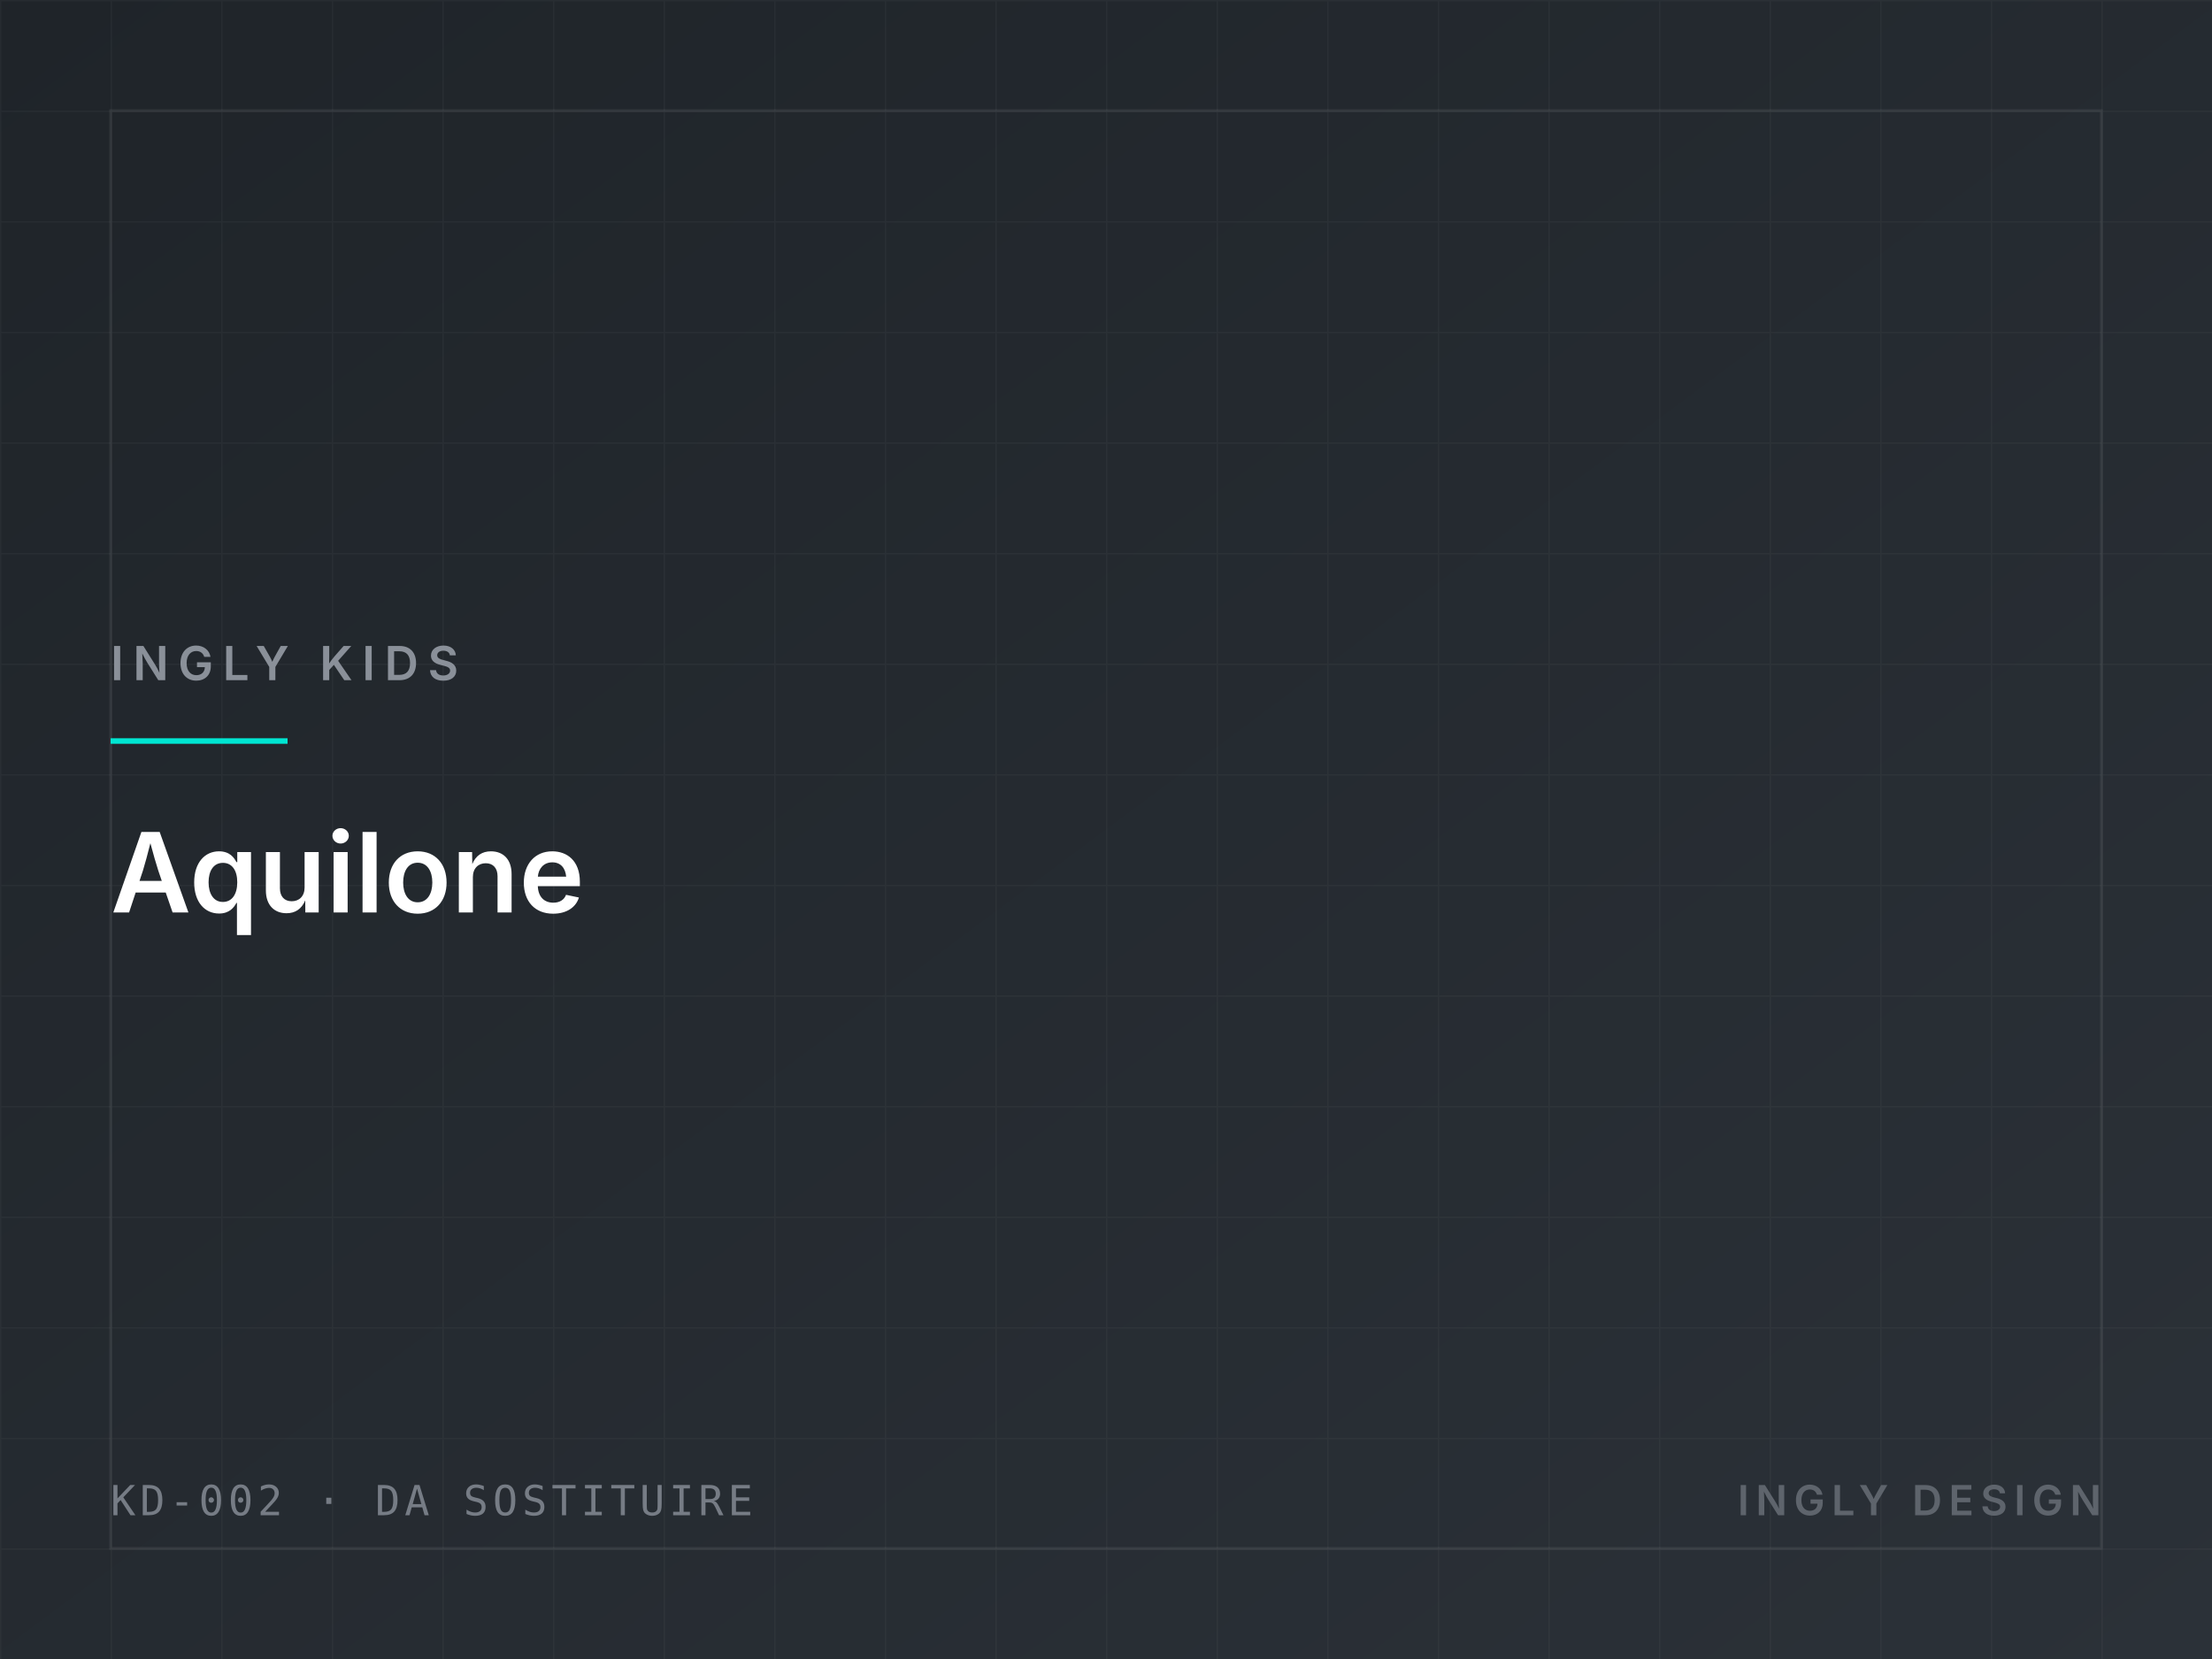
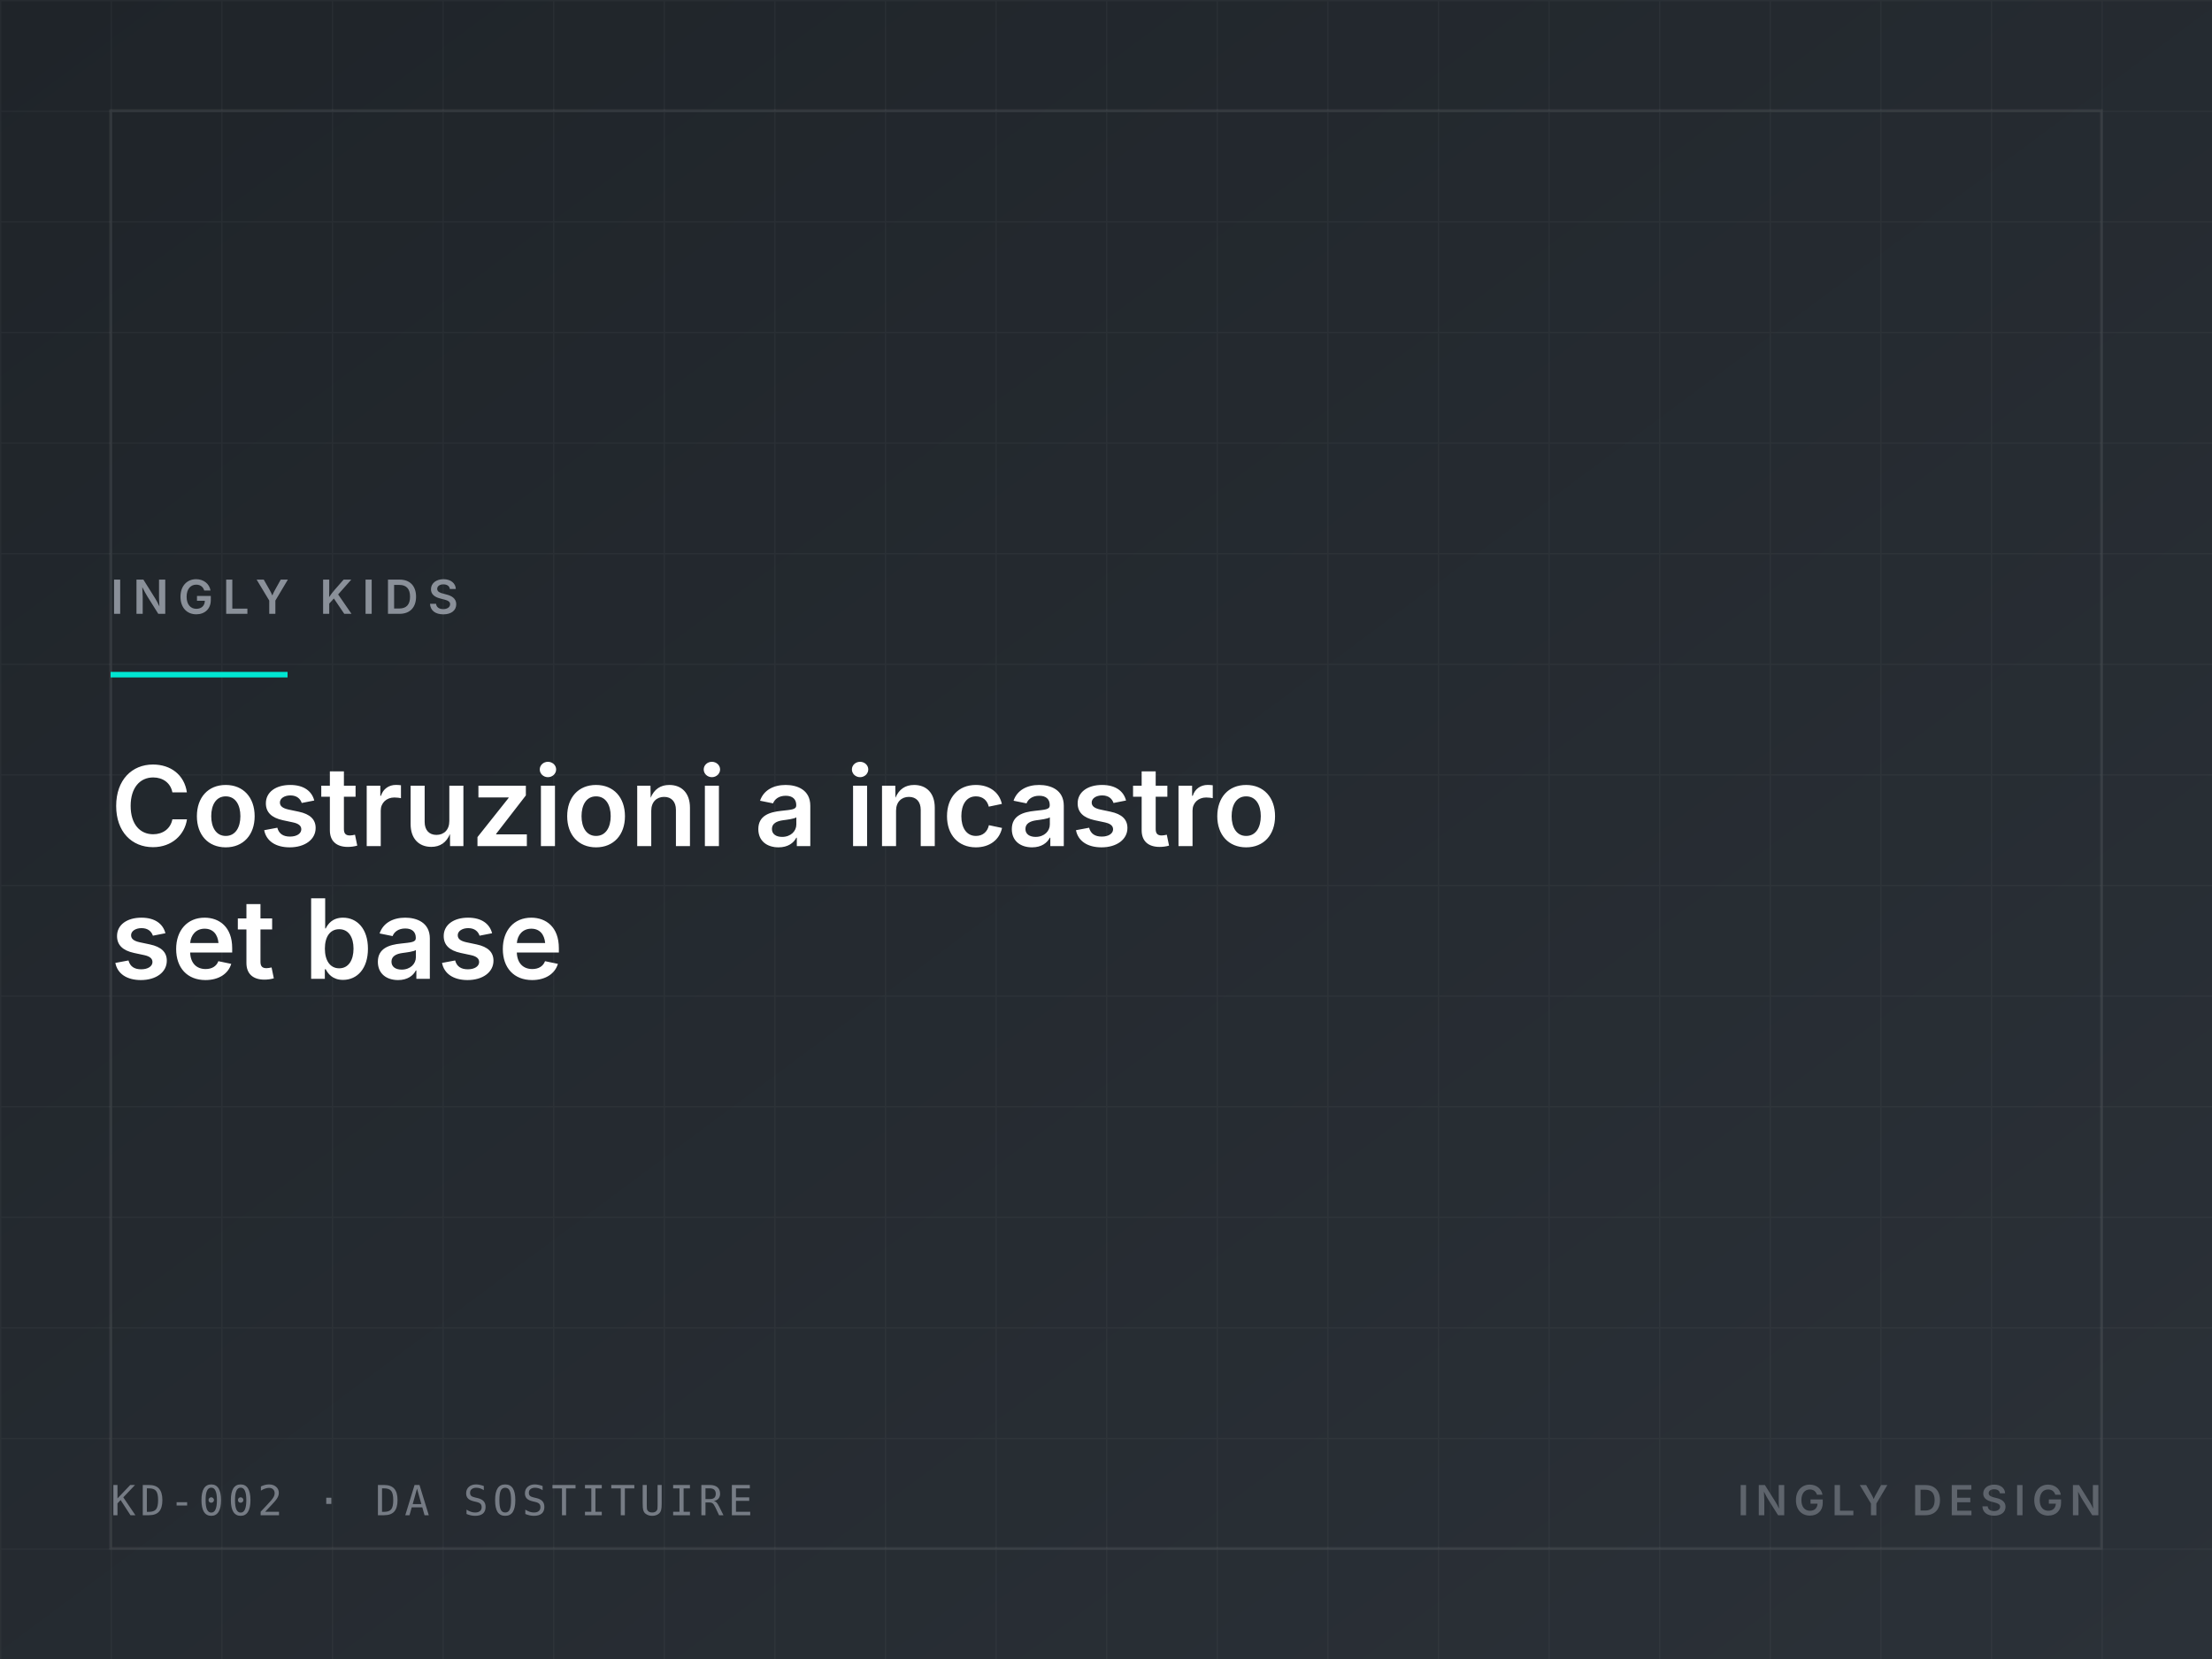
- <svg xmlns="http://www.w3.org/2000/svg" viewBox="0 0 800 600" width="800" height="600" role="img" aria-label="Aquilone">
+ <svg xmlns="http://www.w3.org/2000/svg" viewBox="0 0 800 600" width="800" height="600" role="img" aria-label="Costruzioni a incastro set base">
  <defs>
    <linearGradient id="g" x1="0" y1="0" x2="1" y2="1">
      <stop offset="0" stop-color="#1F2429" />
      <stop offset="1" stop-color="#2B3138" />
    </linearGradient>
    <pattern id="grid" width="40" height="40" patternUnits="userSpaceOnUse">
      <path d="M40 0H0V40" fill="none" stroke="#ffffff" stroke-opacity=".035" stroke-width="1" />
    </pattern>
  </defs>
  <rect width="800" height="600" fill="url(#g)" />
  <rect width="800" height="600" fill="url(#grid)" />
  <rect x="40" y="40" width="720" height="520" fill="none" stroke="#ffffff" stroke-opacity=".07" />
-   <line x1="40" y1="268" x2="104" y2="268" stroke="#00E6D2" stroke-width="2" />
-   <text x="40" y="246" font-family="system-ui,-apple-system,Segoe UI,sans-serif" font-size="17" font-weight="600" letter-spacing="3.4" fill="#8A9099">INGLY KIDS</text>
-   <text x="40" y="330" font-family="system-ui,-apple-system,Segoe UI,sans-serif" font-size="40" font-weight="600" fill="#FFFFFF">Aquilone</text>
+   <line x1="40" y1="244" x2="104" y2="244" stroke="#00E6D2" stroke-width="2" />
+   <text x="40" y="222" font-family="system-ui,-apple-system,Segoe UI,sans-serif" font-size="17" font-weight="600" letter-spacing="3.4" fill="#8A9099">INGLY KIDS</text>
+   <text x="40" y="306" font-family="system-ui,-apple-system,Segoe UI,sans-serif" font-size="40" font-weight="600" fill="#FFFFFF">Costruzioni a incastro</text>
+   <text x="40" y="354" font-family="system-ui,-apple-system,Segoe UI,sans-serif" font-size="40" font-weight="600" fill="#FFFFFF">set base</text>
  <text x="40" y="548" font-family="ui-monospace,SFMono-Regular,Menlo,monospace" font-size="15" letter-spacing="1.6" fill="#767C85">KD-002 · DA SOSTITUIRE</text>
  <text x="760" y="548" text-anchor="end" font-family="system-ui,-apple-system,Segoe UI,sans-serif" font-size="15" font-weight="600" letter-spacing="2.4" fill="#5E646C">INGLY DESIGN</text>
</svg>
